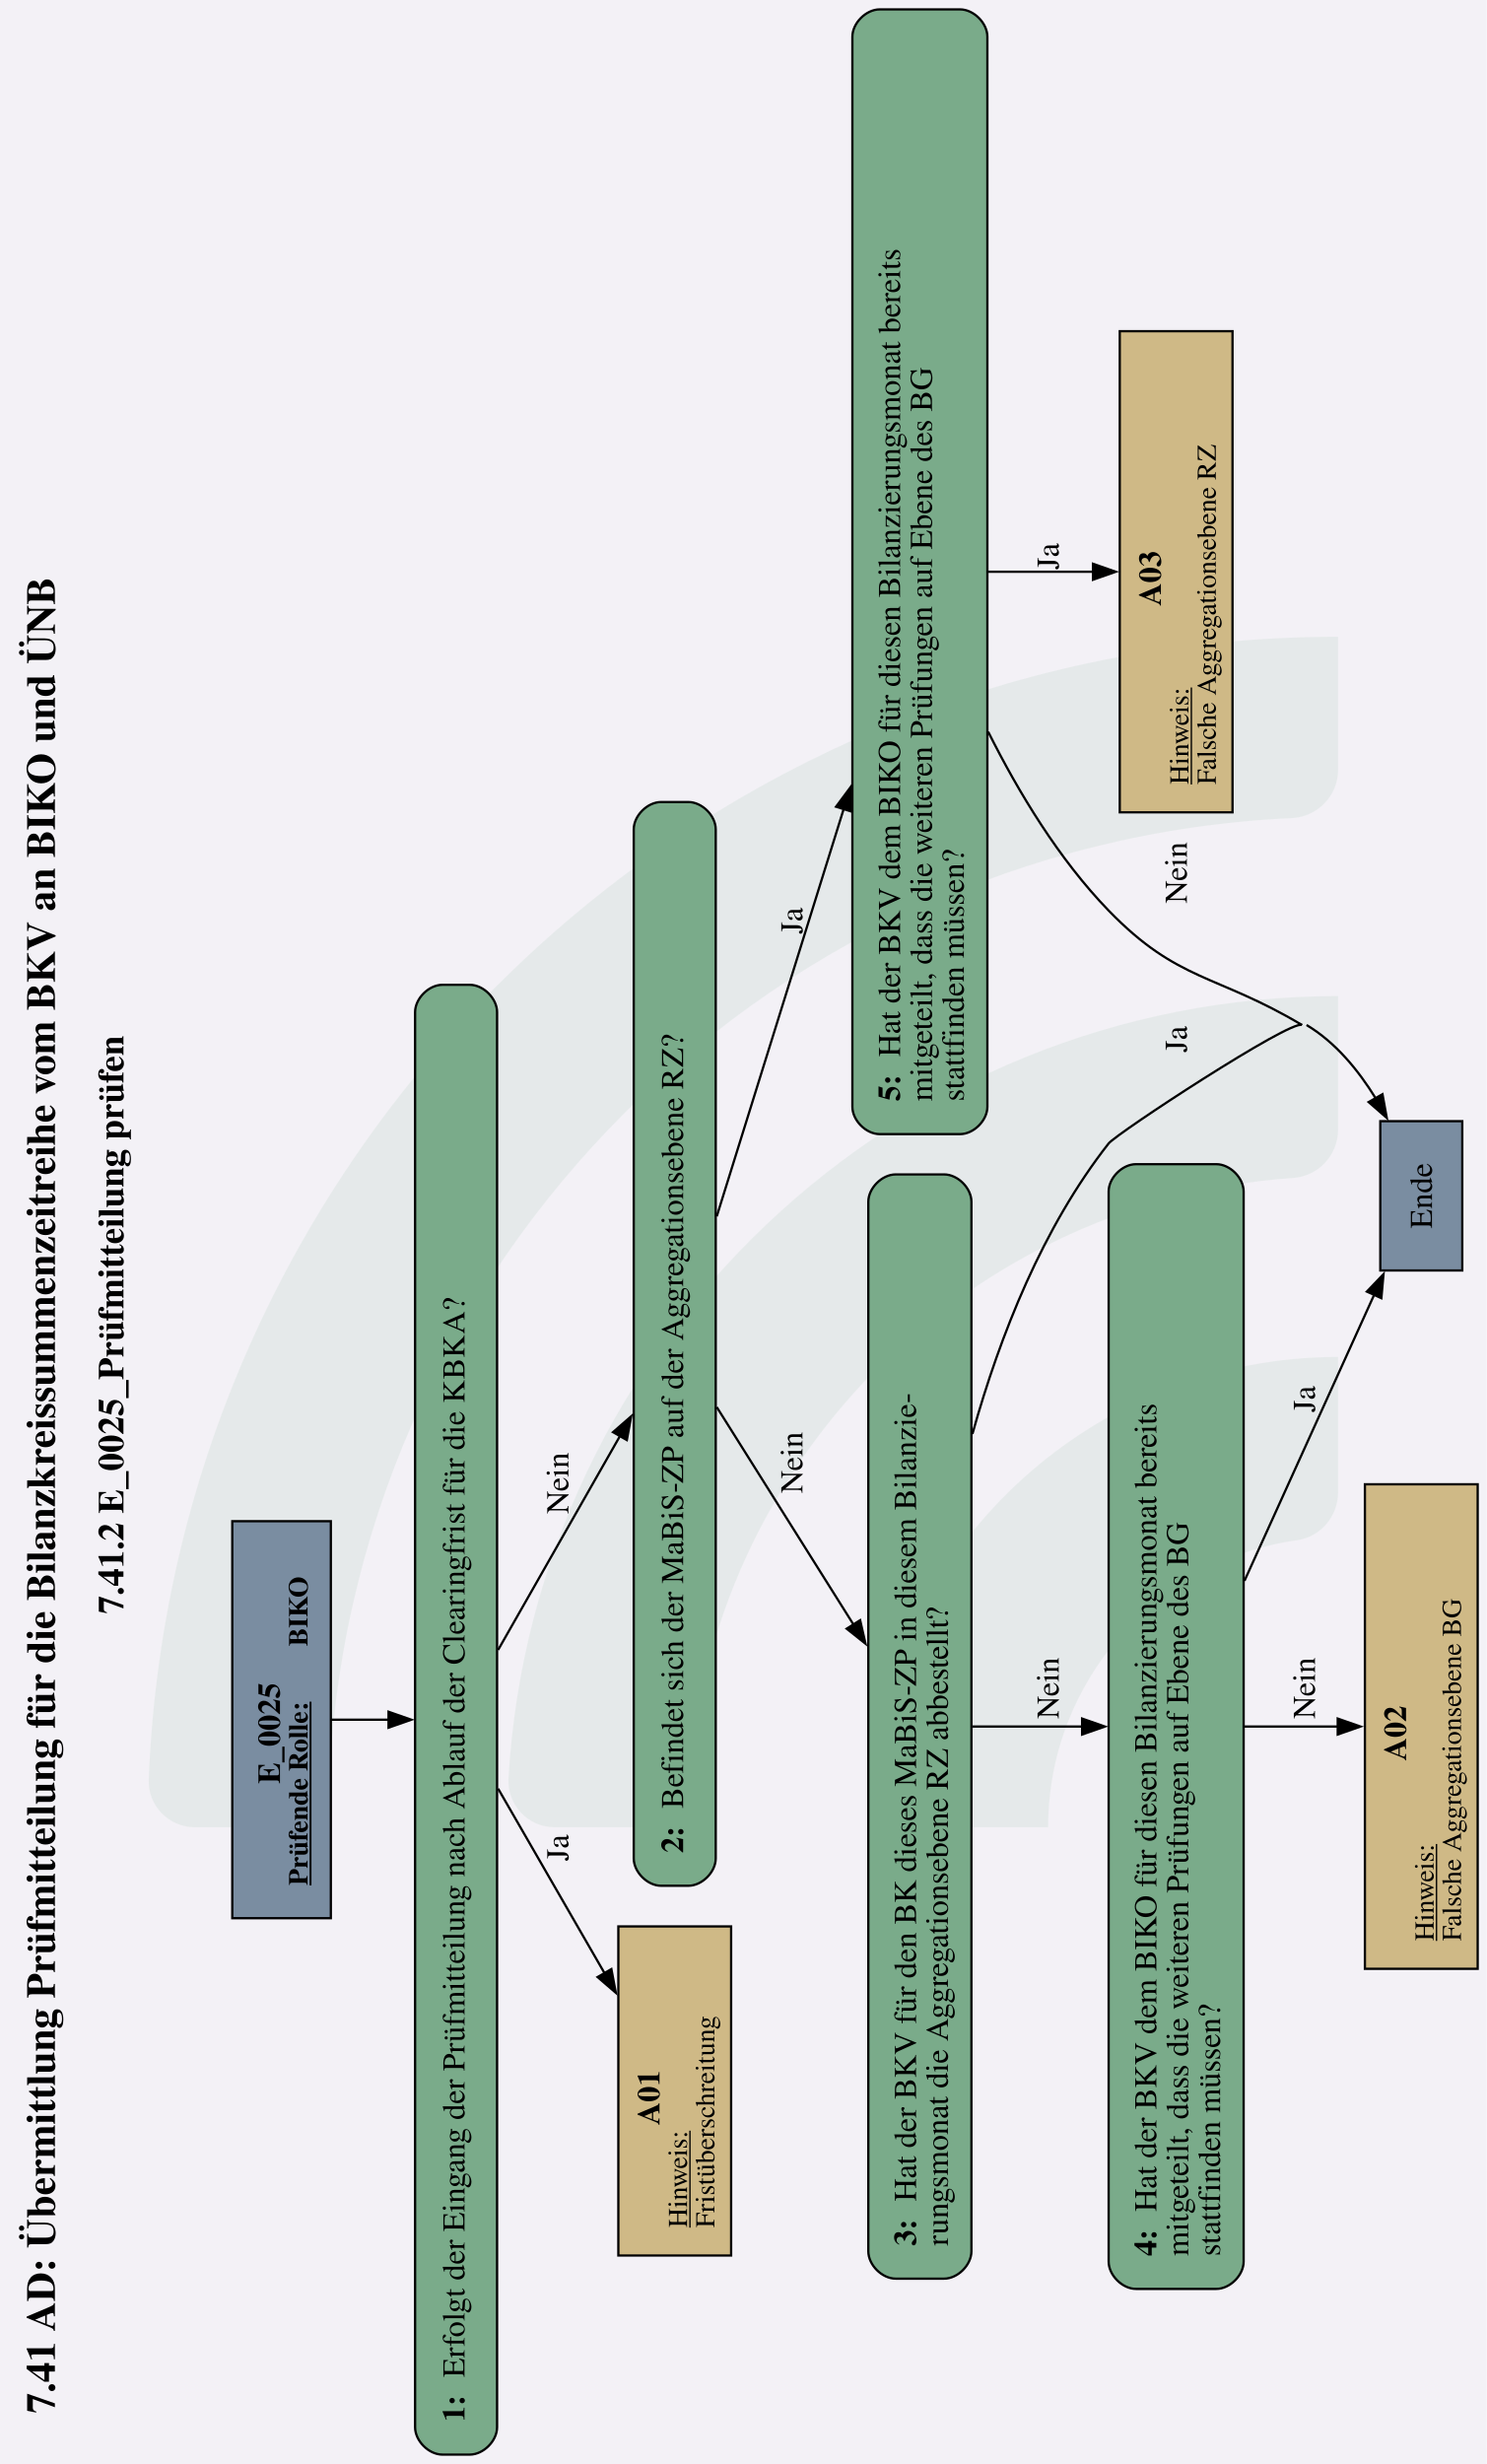
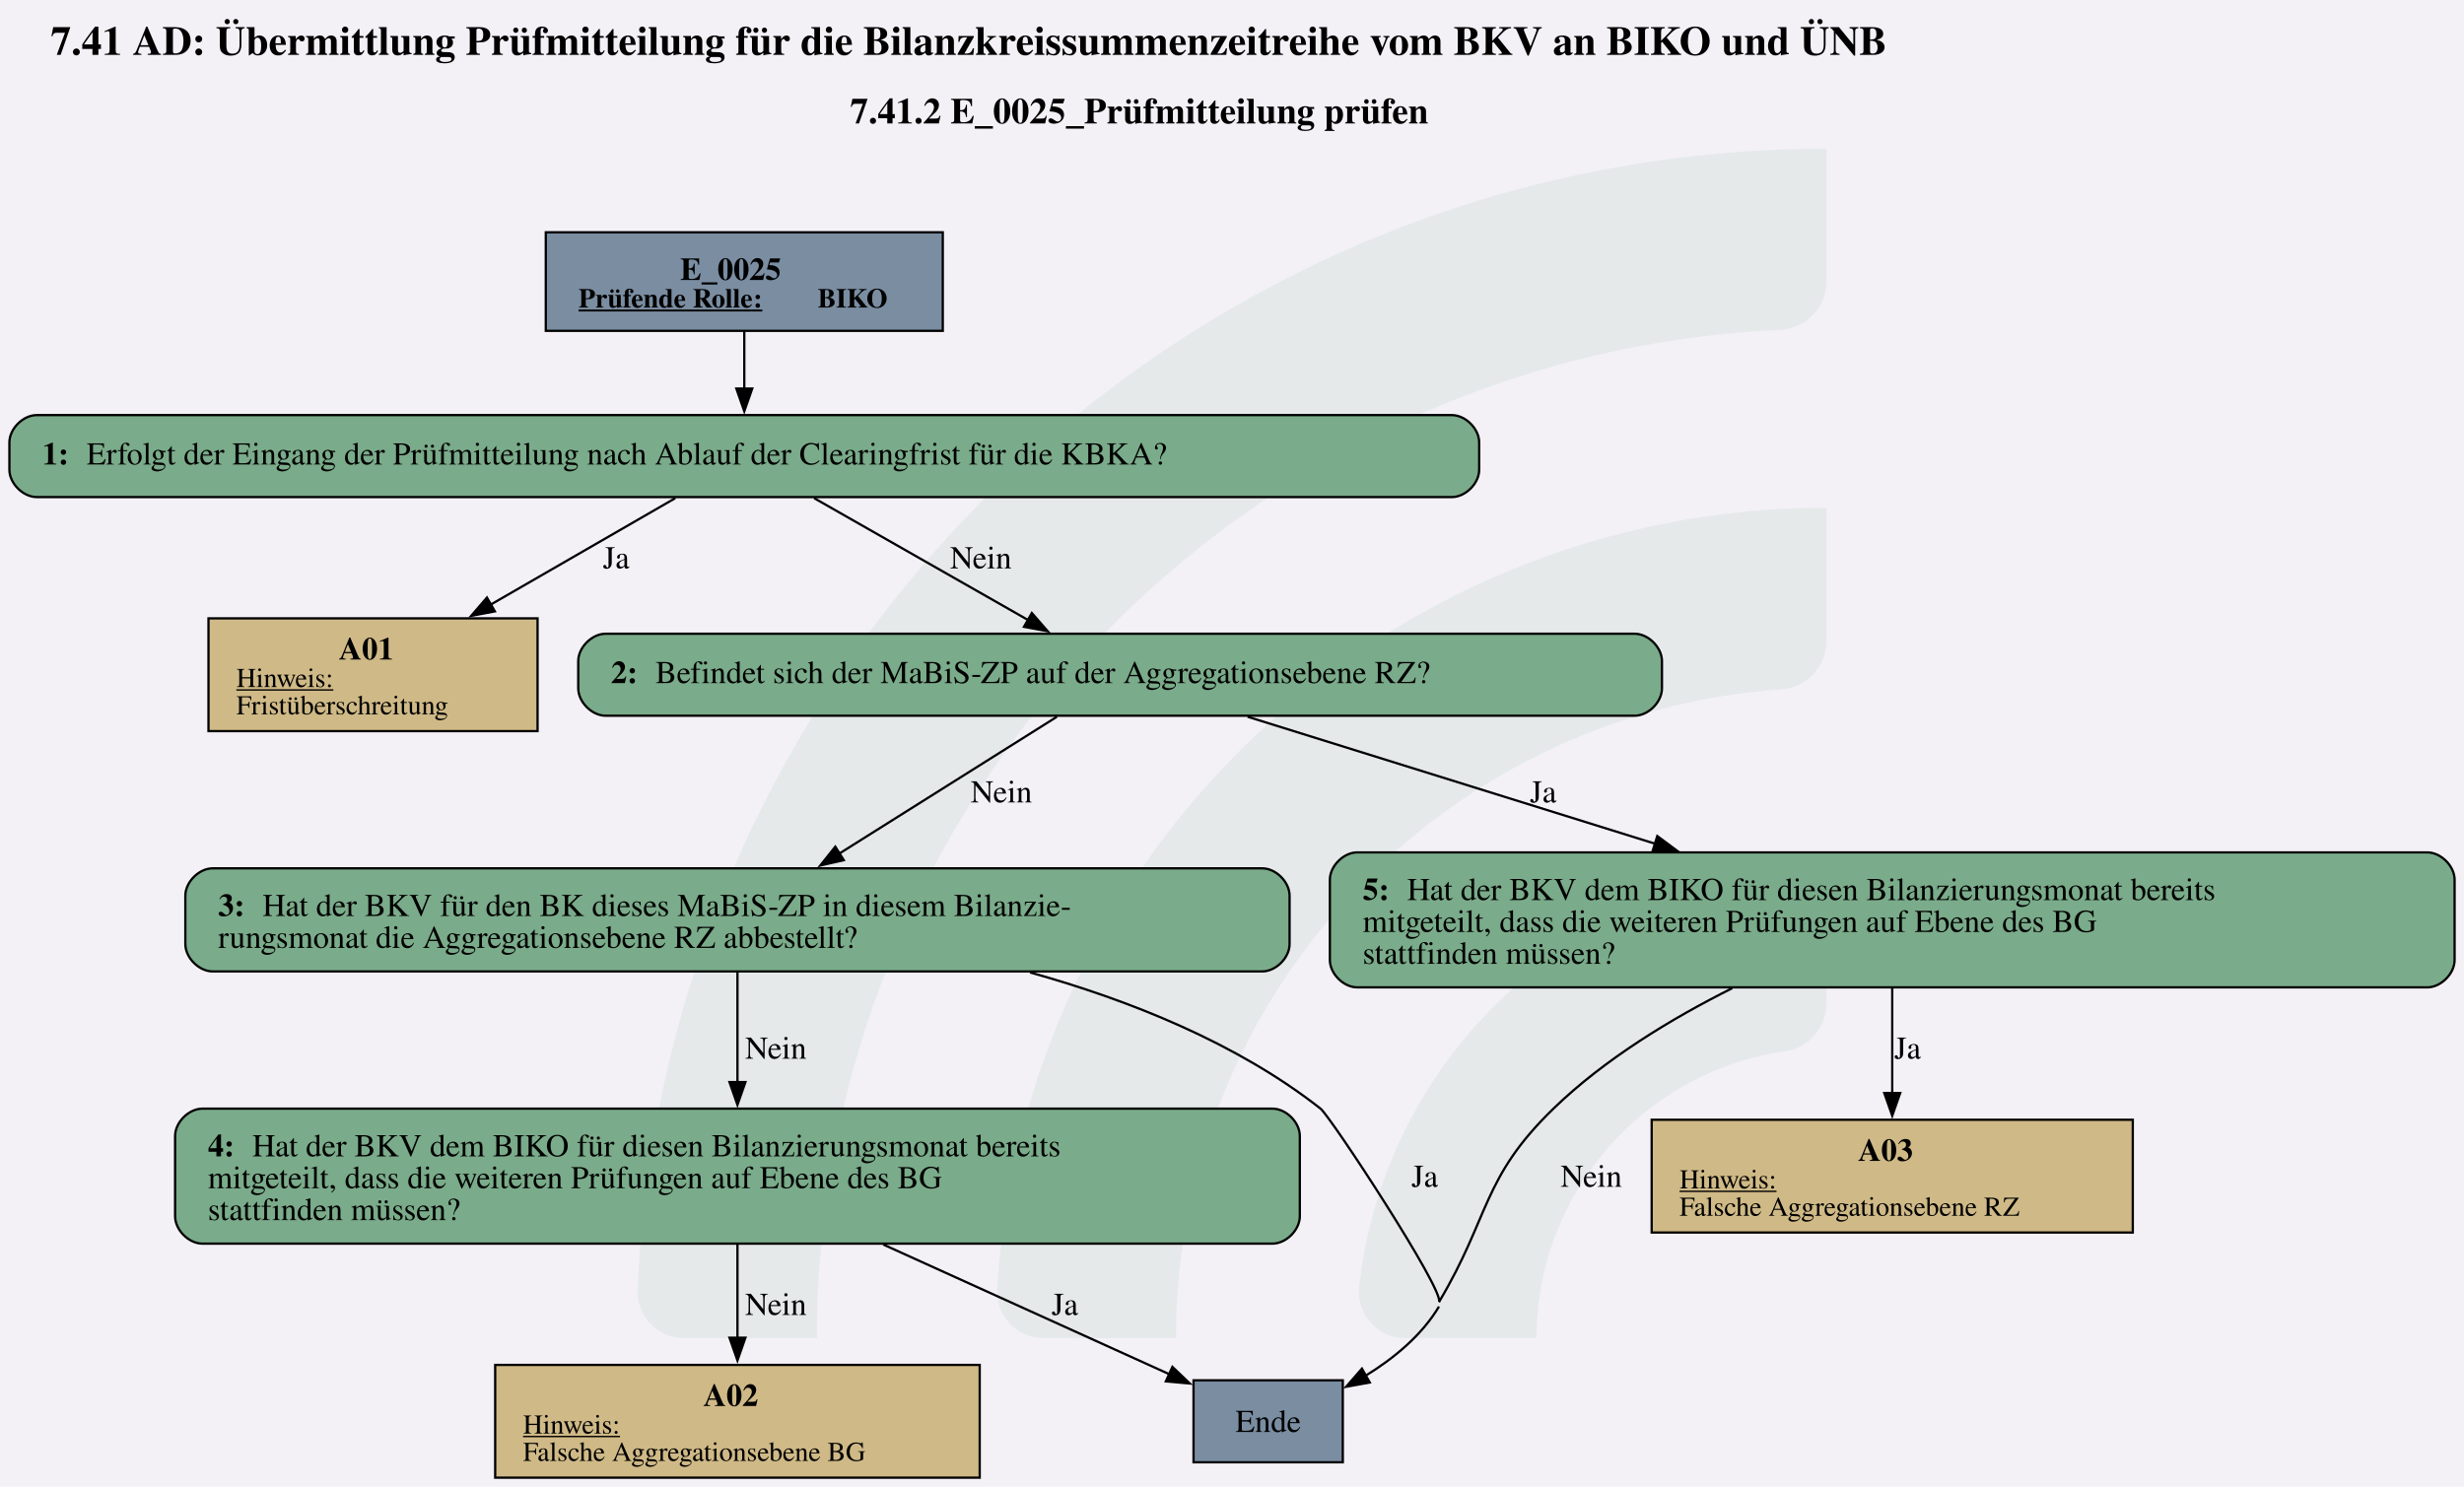
- <svg xmlns="http://www.w3.org/2000/svg" version="1.1" width="870.667px" viewBox="0 0 870.667 1442.667" height="1442.667px">
+ <svg xmlns="http://www.w3.org/2000/svg" version="1.1" width="1442.667px" viewBox="0 0 1442.667 870.667" height="870.667px">
  <g>
-     <svg version="1.1" width="870.667px" viewBox="0 0 870.667 1442.667" height="1442.667px">
-       <polygon fill="#f3f1f6" points="0,0 870.667,0 870.667,1442.667 0,1442.667" />
+     <svg version="1.1" width="1442.667px" viewBox="0 0 1442.667 870.667" height="870.667px">
+       <polygon fill="#f3f1f6" points="0,0 1442.667,0 1442.667,870.667 0,870.667" />
      <g>
-         <g transform="translate(87.06667, 372.8081) scale(1 1) translate(0, 0) scale(3.940614 3.940614) ">
+         <g transform="translate(373.325, 87.06667) scale(1 1) translate(0, 0) scale(3.937691 3.937691) ">
          <defs id="defs2">
            <clipPath clipPathUnits="userSpaceOnUse" id="clipPath23">
              <path d="M 0,568.156 H 579.236 V 0 H 0 Z" id="path21" />
            </clipPath>
          </defs>
          <g id="layer1" transform="translate(-16.54194,-55.30527)">
            <g id="g19" clip-path="url(#clipPath23)" transform="matrix(0.3527778,0,0,-0.3527778,0.01017023,243.7368)" style="opacity:0.2">
              <g id="g25" transform="translate(122.444,32.7195)">
                <path d="m 0,0 h -56.104 c -11,0 -19.898,9.123 -19.463,20.115 10.594,267.191 231.277,481.302 501.029,481.302 v -56.02 c 0,-10.98 -8.688,-19.892 -19.658,-20.393 C 180.29,414.697 0,228.005 0,0" style="fill:#6ead83;fill-opacity:0.5;fill-rule:nonzero;stroke:none" id="path27" />
              </g>
              <g id="g29" transform="translate(273.7828,32.7195)">
                <path d="m 0,0 h -55.926 c -11.228,0 -20.091,9.482 -19.435,20.69 10.744,183.439 163.389,329.388 349.485,329.388 v -56.263 c 0,-10.709 -8.273,-19.617 -18.957,-20.35 C 112.819,263.696 0,144.774 0,0" style="fill:#6ead83;fill-opacity:0.5;fill-rule:nonzero;stroke:none" id="path31" />
              </g>
              <g id="g33" transform="translate(425.7667,32.7195)">
                <path d="m 0,0 h -55.445 c -11.653,0 -20.604,10.17 -19.334,21.753 10.866,99.032 95.031,176.341 196.919,176.341 v -57.011 c 0,-10.046 -7.283,-18.755 -17.229,-20.165 C 45.688,112.522 0,61.497 0,0" style="fill:#6ead83;fill-opacity:0.5;fill-rule:nonzero;stroke:none" id="path35" />
              </g>
            </g>
          </g>
        </g>
-         <svg width="653pt" height="1082pt" viewBox="0.00 0.00 652.88 1081.55">
-           <g id="graph0" class="graph" transform="scale(1 1) rotate(-90) translate(-1077.55 648.88)">
+         <svg width="1082pt" height="653pt" viewBox="0.00 0.00 1081.55 652.88">
+           <g id="graph0" class="graph" transform="scale(1 1) rotate(0) translate(4 648.88)">
            <text text-anchor="start" x="18.15" y="-624.78" font-family="Times,serif" font-weight="bold" font-size="18.00">7.41 AD: Übermittlung Prüfmitteilung für die Bilanzkreissummenzeitreihe vom BKV an BIKO und ÜNB</text>
            <text text-anchor="start" x="369.15" y="-594.68" font-family="Times,serif" font-weight="bold" font-size="16.00">7.41.2 E_0025_Prüfmitteilung prüfen</text>
            <g id="node1" class="node">
              <polygon fill="#7a8da1" stroke="black" points="409.8,-546.88 235.5,-546.88 235.5,-503.6 409.8,-503.6 409.8,-546.88" />
              <text text-anchor="start" x="294.52" y="-525.94" font-family="Times,serif" font-weight="bold" font-size="14.00">E_0025</text>
              <text text-anchor="start" x="249.9" y="-513.84" font-family="Times,serif" font-weight="bold" text-decoration="underline" font-size="12.00">Prüfende Rolle:</text>
              <text text-anchor="start" x="354.9" y="-513.84" font-family="Times,serif" font-weight="bold" font-size="12.00"> BIKO</text>
            </g>
            <g id="node2" class="node">
              <path fill="#7aab8a" stroke="black" d="M633.3,-466.6C633.3,-466.6 12,-466.6 12,-466.6 6,-466.6 0,-460.6 0,-454.6 0,-454.6 0,-442.6 0,-442.6 0,-436.6 6,-430.6 12,-430.6 12,-430.6 633.3,-430.6 633.3,-430.6 639.3,-430.6 645.3,-436.6 645.3,-442.6 645.3,-442.6 645.3,-454.6 645.3,-454.6 645.3,-460.6 639.3,-466.6 633.3,-466.6" />
              <text text-anchor="start" x="14.4" y="-444.92" font-family="Times,serif" font-weight="bold" font-size="14.00">1: </text>
              <text text-anchor="start" x="33.9" y="-444.92" font-family="Times,serif" font-size="14.00">Erfolgt der Eingang der Prüfmitteilung nach Ablauf der Clearingfrist für die KBKA?</text>
            </g>
            <g id="edge1" class="edge">
              <path fill="none" stroke="black" d="M322.65,-503.45C322.65,-495.59 322.65,-486.51 322.65,-478.07" />
              <polygon fill="black" stroke="black" points="326.15,-478.27 322.65,-468.27 319.15,-478.27 326.15,-478.27" />
            </g>
            <g id="node3" class="node">
              <polygon fill="#cfb986" stroke="black" points="231.89,-377.35 87.41,-377.35 87.41,-327.83 231.89,-327.83 231.89,-377.35" />
              <text text-anchor="start" x="144.65" y="-359.29" font-family="Times,serif" font-weight="bold" font-size="14.00">A01</text>
              <text text-anchor="start" x="99.65" y="-347.19" font-family="Times,serif" text-decoration="underline" font-size="12.00">Hinweis:</text>
              <text text-anchor="start" x="99.65" y="-335.19" font-family="Times,serif" font-size="12.00">Fristüberschreitung</text>
            </g>
            <g id="edge2" class="edge">
              <path fill="none" stroke="black" d="M292.37,-430.14C269.68,-417.05 238.07,-398.82 211.39,-383.43" />
              <polygon fill="black" stroke="black" points="213.16,-380.41 202.75,-378.45 209.66,-386.48 213.16,-380.41" />
              <text text-anchor="middle" x="266.4" y="-399.3" font-family="Times,serif" font-size="14.00">Ja</text>
            </g>
            <g id="node4" class="node">
              <path fill="#7aab8a" stroke="black" d="M713.55,-370.59C713.55,-370.59 261.75,-370.59 261.75,-370.59 255.75,-370.59 249.75,-364.59 249.75,-358.59 249.75,-358.59 249.75,-346.59 249.75,-346.59 249.75,-340.59 255.75,-334.59 261.75,-334.59 261.75,-334.59 713.55,-334.59 713.55,-334.59 719.55,-334.59 725.55,-340.59 725.55,-346.59 725.55,-346.59 725.55,-358.59 725.55,-358.59 725.55,-364.59 719.55,-370.59 713.55,-370.59" />
              <text text-anchor="start" x="264.15" y="-348.91" font-family="Times,serif" font-weight="bold" font-size="14.00">2: </text>
              <text text-anchor="start" x="283.65" y="-348.91" font-family="Times,serif" font-size="14.00">Befindet sich der MaBiS-ZP auf der Aggregationsebene RZ?</text>
            </g>
            <g id="edge3" class="edge">
              <path fill="none" stroke="black" d="M353.3,-430.14C379.81,-415.03 418.33,-393.08 447.34,-376.56" />
              <polygon fill="black" stroke="black" points="448.89,-379.7 455.85,-371.71 445.43,-373.62 448.89,-379.7" />
              <text text-anchor="middle" x="426.52" y="-399.3" font-family="Times,serif" font-size="14.00">Nein</text>
            </g>
            <g id="node5" class="node">
              <path fill="#7aab8a" stroke="black" d="M550.05,-267.58C550.05,-267.58 89.25,-267.58 89.25,-267.58 83.25,-267.58 77.25,-261.58 77.25,-255.58 77.25,-255.58 77.25,-234.3 77.25,-234.3 77.25,-228.3 83.25,-222.3 89.25,-222.3 89.25,-222.3 550.05,-222.3 550.05,-222.3 556.05,-222.3 562.05,-228.3 562.05,-234.3 562.05,-234.3 562.05,-255.58 562.05,-255.58 562.05,-261.58 556.05,-267.58 550.05,-267.58" />
              <text text-anchor="start" x="91.65" y="-246.64" font-family="Times,serif" font-weight="bold" font-size="14.00">3: </text>
              <text text-anchor="start" x="111.15" y="-246.64" font-family="Times,serif" font-size="14.00">Hat der BKV für den BK dieses MaBiS-ZP in diesem Bilanzie-</text>
              <text text-anchor="start" x="91.65" y="-232.64" font-family="Times,serif" font-size="14.00">rungsmonat die Aggregationsebene RZ abbestellt?</text>
            </g>
            <g id="edge4" class="edge">
              <path fill="none" stroke="black" d="M459.91,-334.14C433.92,-317.8 394.64,-293.1 364.26,-273.99" />
              <polygon fill="black" stroke="black" points="366.34,-271.17 356.01,-268.81 362.61,-277.09 366.34,-271.17" />
              <text text-anchor="middle" x="435.52" y="-296.53" font-family="Times,serif" font-size="14.00">Nein</text>
            </g>
            <g id="node9" class="node">
              <path fill="#7aab8a" stroke="black" d="M1061.55,-274.58C1061.55,-274.58 591.75,-274.58 591.75,-274.58 585.75,-274.58 579.75,-268.58 579.75,-262.58 579.75,-262.58 579.75,-227.3 579.75,-227.3 579.75,-221.3 585.75,-215.3 591.75,-215.3 591.75,-215.3 1061.55,-215.3 1061.55,-215.3 1067.55,-215.3 1073.55,-221.3 1073.55,-227.3 1073.55,-227.3 1073.55,-262.58 1073.55,-262.58 1073.55,-268.58 1067.55,-274.58 1061.55,-274.58" />
              <text text-anchor="start" x="594.15" y="-253.64" font-family="Times,serif" font-weight="bold" font-size="14.00">5: </text>
              <text text-anchor="start" x="613.65" y="-253.64" font-family="Times,serif" font-size="14.00">Hat der BKV dem BIKO für diesen Bilanzierungsmonat bereits</text>
              <text text-anchor="start" x="594.15" y="-239.64" font-family="Times,serif" font-size="14.00">mitgeteilt, dass die weiteren Prüfungen auf Ebene des BG</text>
              <text text-anchor="start" x="594.15" y="-225.64" font-family="Times,serif" font-size="14.00">stattfinden müssen?</text>
            </g>
            <g id="edge5" class="edge">
              <path fill="none" stroke="black" d="M543.63,-334.14C592.14,-319.03 663.6,-296.75 722.58,-278.37" />
              <polygon fill="black" stroke="black" points="723.49,-281.76 732,-275.44 721.41,-275.07 723.49,-281.76" />
              <text text-anchor="middle" x="673.4" y="-296.53" font-family="Times,serif" font-size="14.00">Ja</text>
            </g>
            <g id="node6" class="node">
              <polygon fill="#7a8da1" stroke="black" points="585.42,-42.76 519.88,-42.76 519.88,-6.76 585.42,-6.76 585.42,-42.76" />
              <text text-anchor="middle" x="552.65" y="-20.08" font-family="Times,serif" font-size="14.00">Ende</text>
            </g>
            <g id="edge7" class="edge">
              <path fill="none" stroke="black" d="M448.09,-221.87C491.85,-209.66 538.94,-190.86 575.65,-162.05 580,-158.63 630.23,-82.04 627.65,-77.14" />
              <path fill="none" stroke="black" d="M627.65,-75.14C620.08,-62.47 607.85,-52.41 595.45,-44.78" />
              <polygon fill="black" stroke="black" points="597.28,-41.8 586.86,-39.91 593.83,-47.89 597.28,-41.8" />
              <text text-anchor="middle" x="621.4" y="-127.73" font-family="Times,serif" font-size="14.00">Ja</text>
            </g>
            <g id="node7" class="node">
              <path fill="#7aab8a" stroke="black" d="M554.55,-162.05C554.55,-162.05 84.75,-162.05 84.75,-162.05 78.75,-162.05 72.75,-156.05 72.75,-150.05 72.75,-150.05 72.75,-114.77 72.75,-114.77 72.75,-108.77 78.75,-102.77 84.75,-102.77 84.75,-102.77 554.55,-102.77 554.55,-102.77 560.55,-102.77 566.55,-108.77 566.55,-114.77 566.55,-114.77 566.55,-150.05 566.55,-150.05 566.55,-156.05 560.55,-162.05 554.55,-162.05" />
              <text text-anchor="start" x="87.15" y="-141.11" font-family="Times,serif" font-weight="bold" font-size="14.00">4: </text>
              <text text-anchor="start" x="106.65" y="-141.11" font-family="Times,serif" font-size="14.00">Hat der BKV dem BIKO für diesen Bilanzierungsmonat bereits</text>
              <text text-anchor="start" x="87.15" y="-127.11" font-family="Times,serif" font-size="14.00">mitgeteilt, dass die weiteren Prüfungen auf Ebene des BG</text>
              <text text-anchor="start" x="87.15" y="-113.11" font-family="Times,serif" font-size="14.00">stattfinden müssen?</text>
            </g>
            <g id="edge6" class="edge">
              <path fill="none" stroke="black" d="M319.65,-221.84C319.65,-208.05 319.65,-189.89 319.65,-173.62" />
              <polygon fill="black" stroke="black" points="323.15,-173.7 319.65,-163.7 316.15,-173.7 323.15,-173.7" />
              <text text-anchor="middle" x="336.52" y="-184" font-family="Times,serif" font-size="14.00">Nein</text>
            </g>
            <g id="edge9" class="edge">
              <path fill="none" stroke="black" d="M383.63,-102.4C423.55,-84.3 473.88,-61.48 509.2,-45.46" />
              <polygon fill="black" stroke="black" points="510.61,-48.67 518.27,-41.35 507.72,-42.29 510.61,-48.67" />
              <text text-anchor="middle" x="463.4" y="-71.47" font-family="Times,serif" font-size="14.00">Ja</text>
            </g>
            <g id="node8" class="node">
              <polygon fill="#cfb986" stroke="black" points="426.01,-49.52 213.28,-49.52 213.28,0 426.01,0 426.01,-49.52" />
              <text text-anchor="start" x="304.65" y="-31.46" font-family="Times,serif" font-weight="bold" font-size="14.00">A02</text>
              <text text-anchor="start" x="225.52" y="-19.36" font-family="Times,serif" text-decoration="underline" font-size="12.00">Hinweis:</text>
              <text text-anchor="start" x="225.52" y="-7.36" font-family="Times,serif" font-size="12.00">Falsche Aggregationsebene BG</text>
            </g>
            <g id="edge8" class="edge">
              <path fill="none" stroke="black" d="M319.65,-102.54C319.65,-89.78 319.65,-74.66 319.65,-61.22" />
              <polygon fill="black" stroke="black" points="323.15,-61.46 319.65,-51.46 316.15,-61.46 323.15,-61.46" />
              <text text-anchor="middle" x="336.52" y="-71.47" font-family="Times,serif" font-size="14.00">Nein</text>
            </g>
            <g id="edge11" class="edge">
              <path fill="none" stroke="black" d="M756.4,-214.94C729.7,-201.58 700.34,-183.8 677.9,-162.05 646.41,-131.53 650.13,-114.8 627.65,-77.14" />
              <text text-anchor="middle" x="694.52" y="-127.73" font-family="Times,serif" font-size="14.00">Nein</text>
            </g>
            <g id="node10" class="node">
              <polygon fill="#cfb986" stroke="black" points="932.26,-157.17 721.03,-157.17 721.03,-107.65 932.26,-107.65 932.26,-157.17" />
              <text text-anchor="start" x="811.65" y="-139.11" font-family="Times,serif" font-weight="bold" font-size="14.00">A03</text>
              <text text-anchor="start" x="733.27" y="-127.01" font-family="Times,serif" text-decoration="underline" font-size="12.00">Hinweis:</text>
              <text text-anchor="start" x="733.27" y="-115.01" font-family="Times,serif" font-size="12.00">Falsche Aggregationsebene RZ</text>
            </g>
            <g id="edge10" class="edge">
              <path fill="none" stroke="black" d="M826.65,-214.9C826.65,-200.77 826.65,-183.66 826.65,-168.77" />
              <polygon fill="black" stroke="black" points="830.15,-168.92 826.65,-158.92 823.15,-168.92 830.15,-168.92" />
              <text text-anchor="middle" x="833.4" y="-184" font-family="Times,serif" font-size="14.00">Ja</text>
            </g>
          </g>
        </svg>
      </g>
    </svg>
  </g>
</svg>
